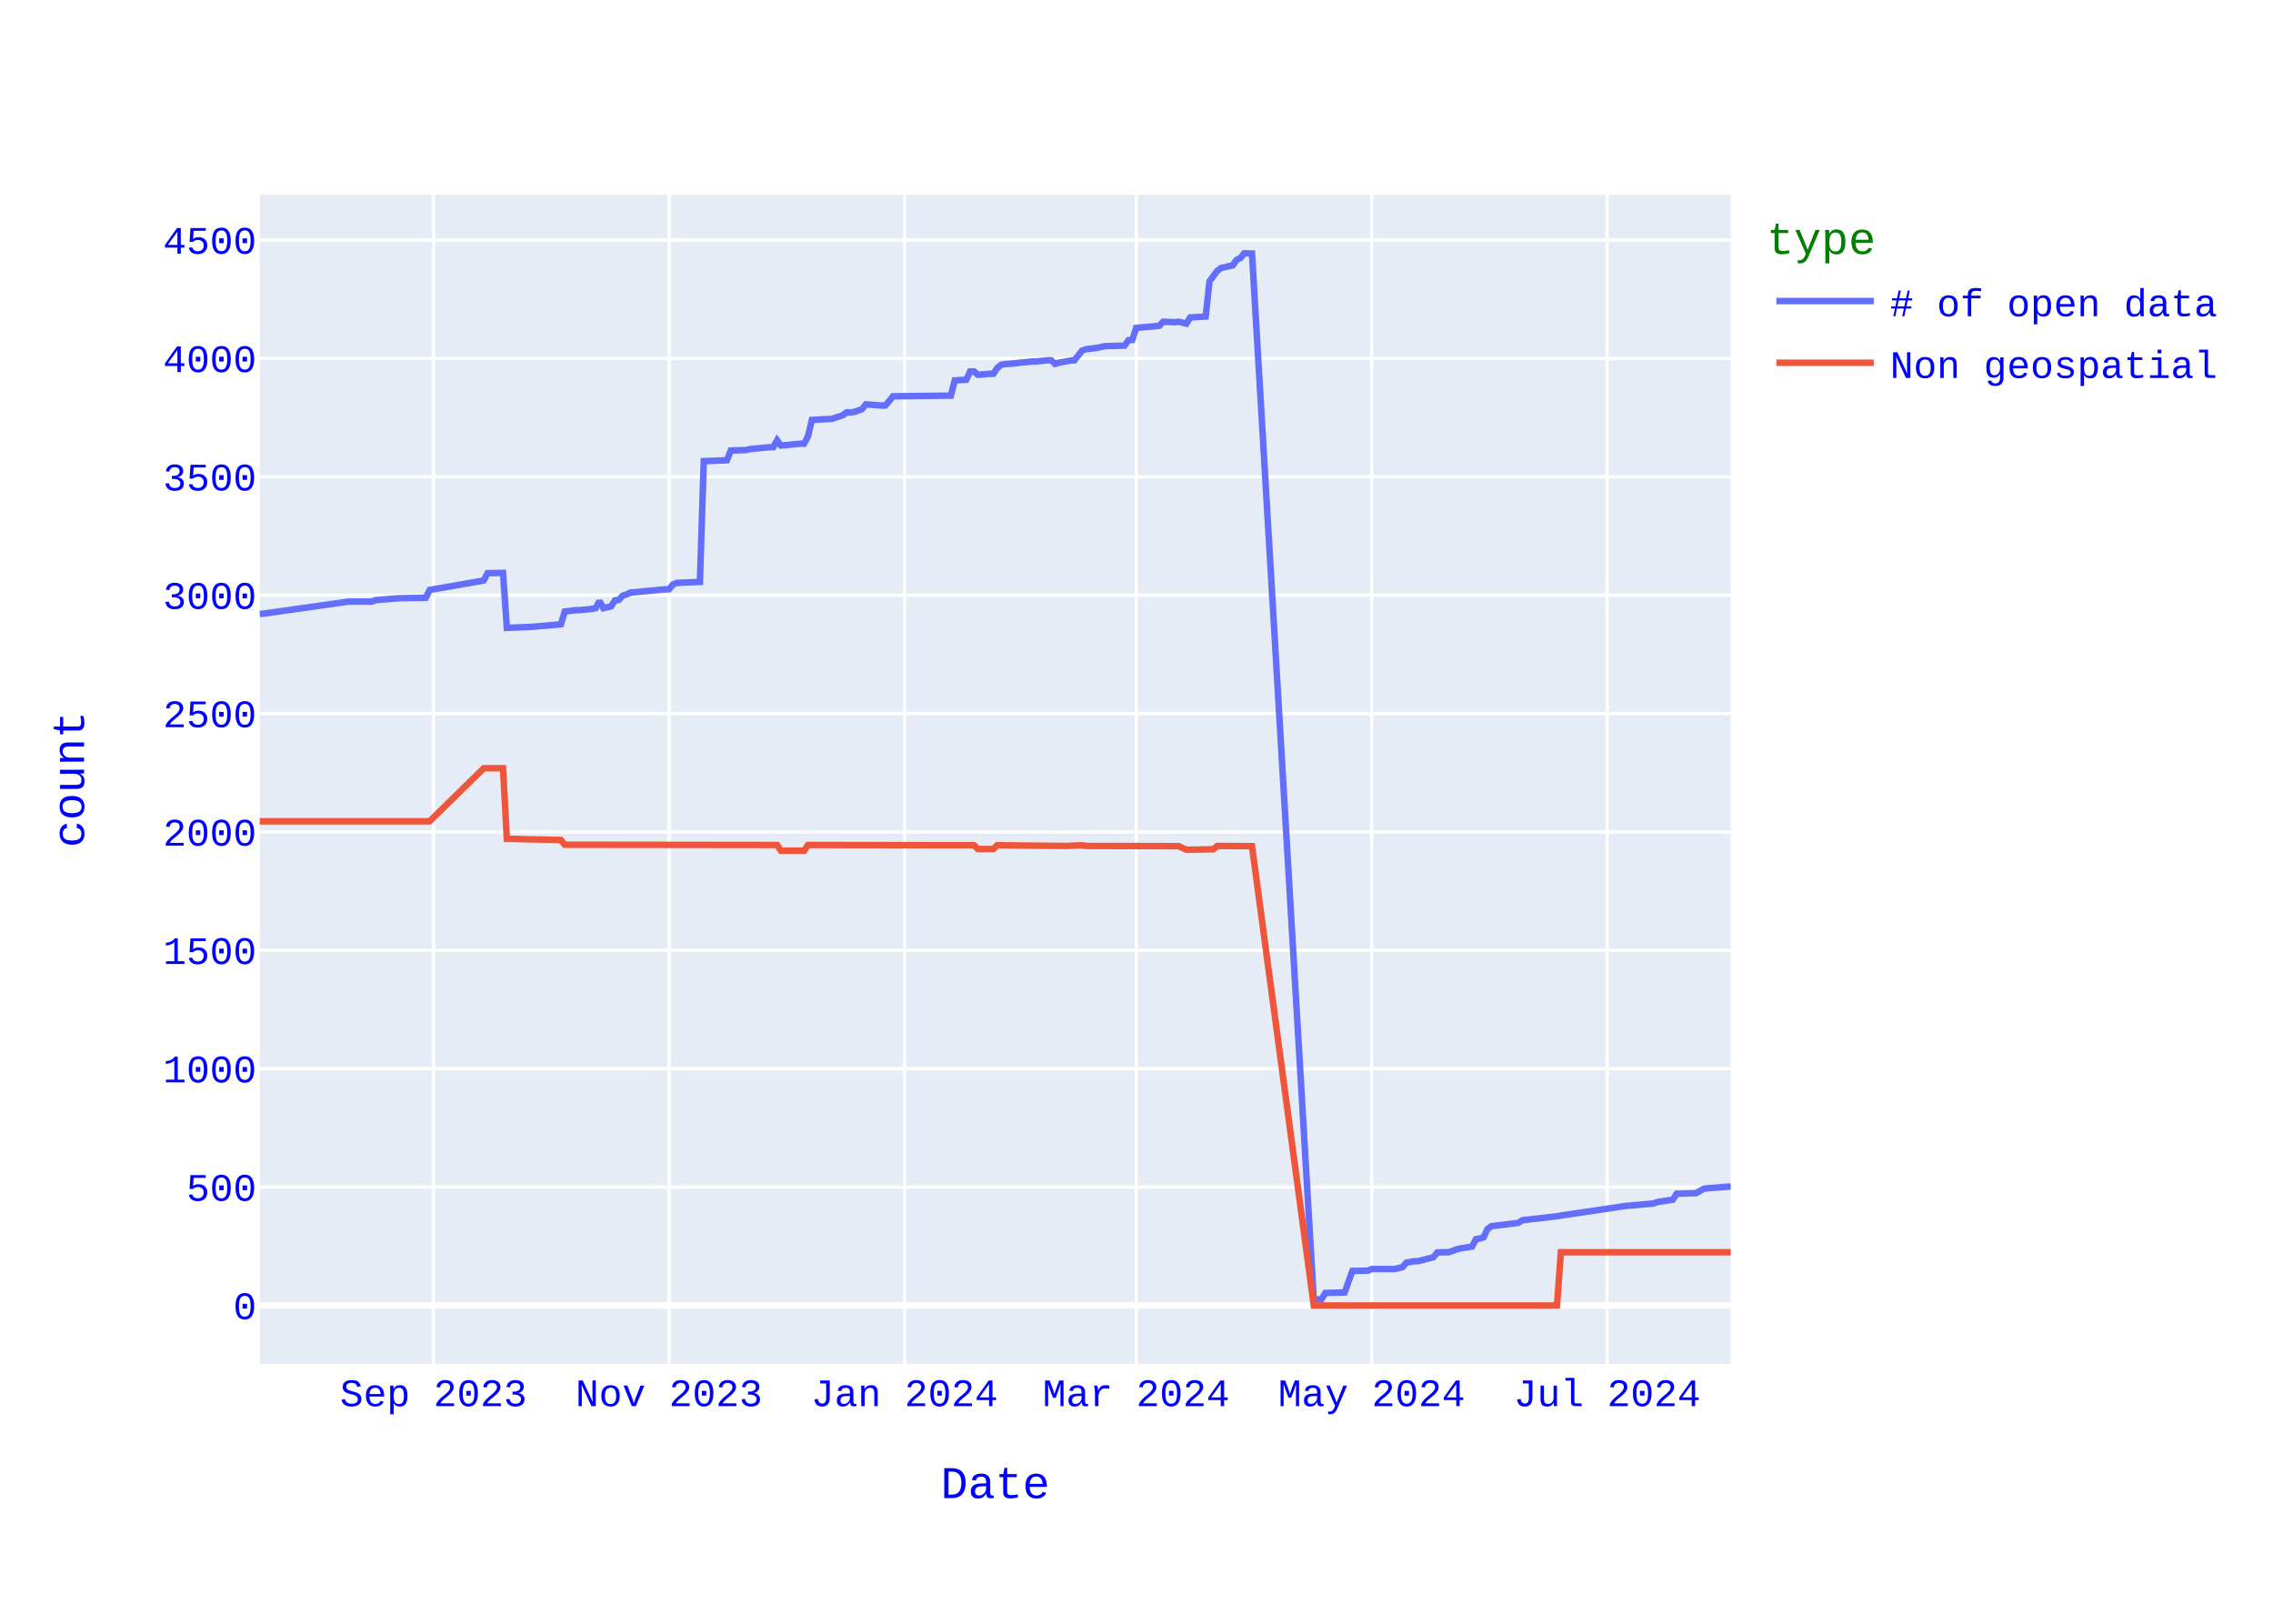
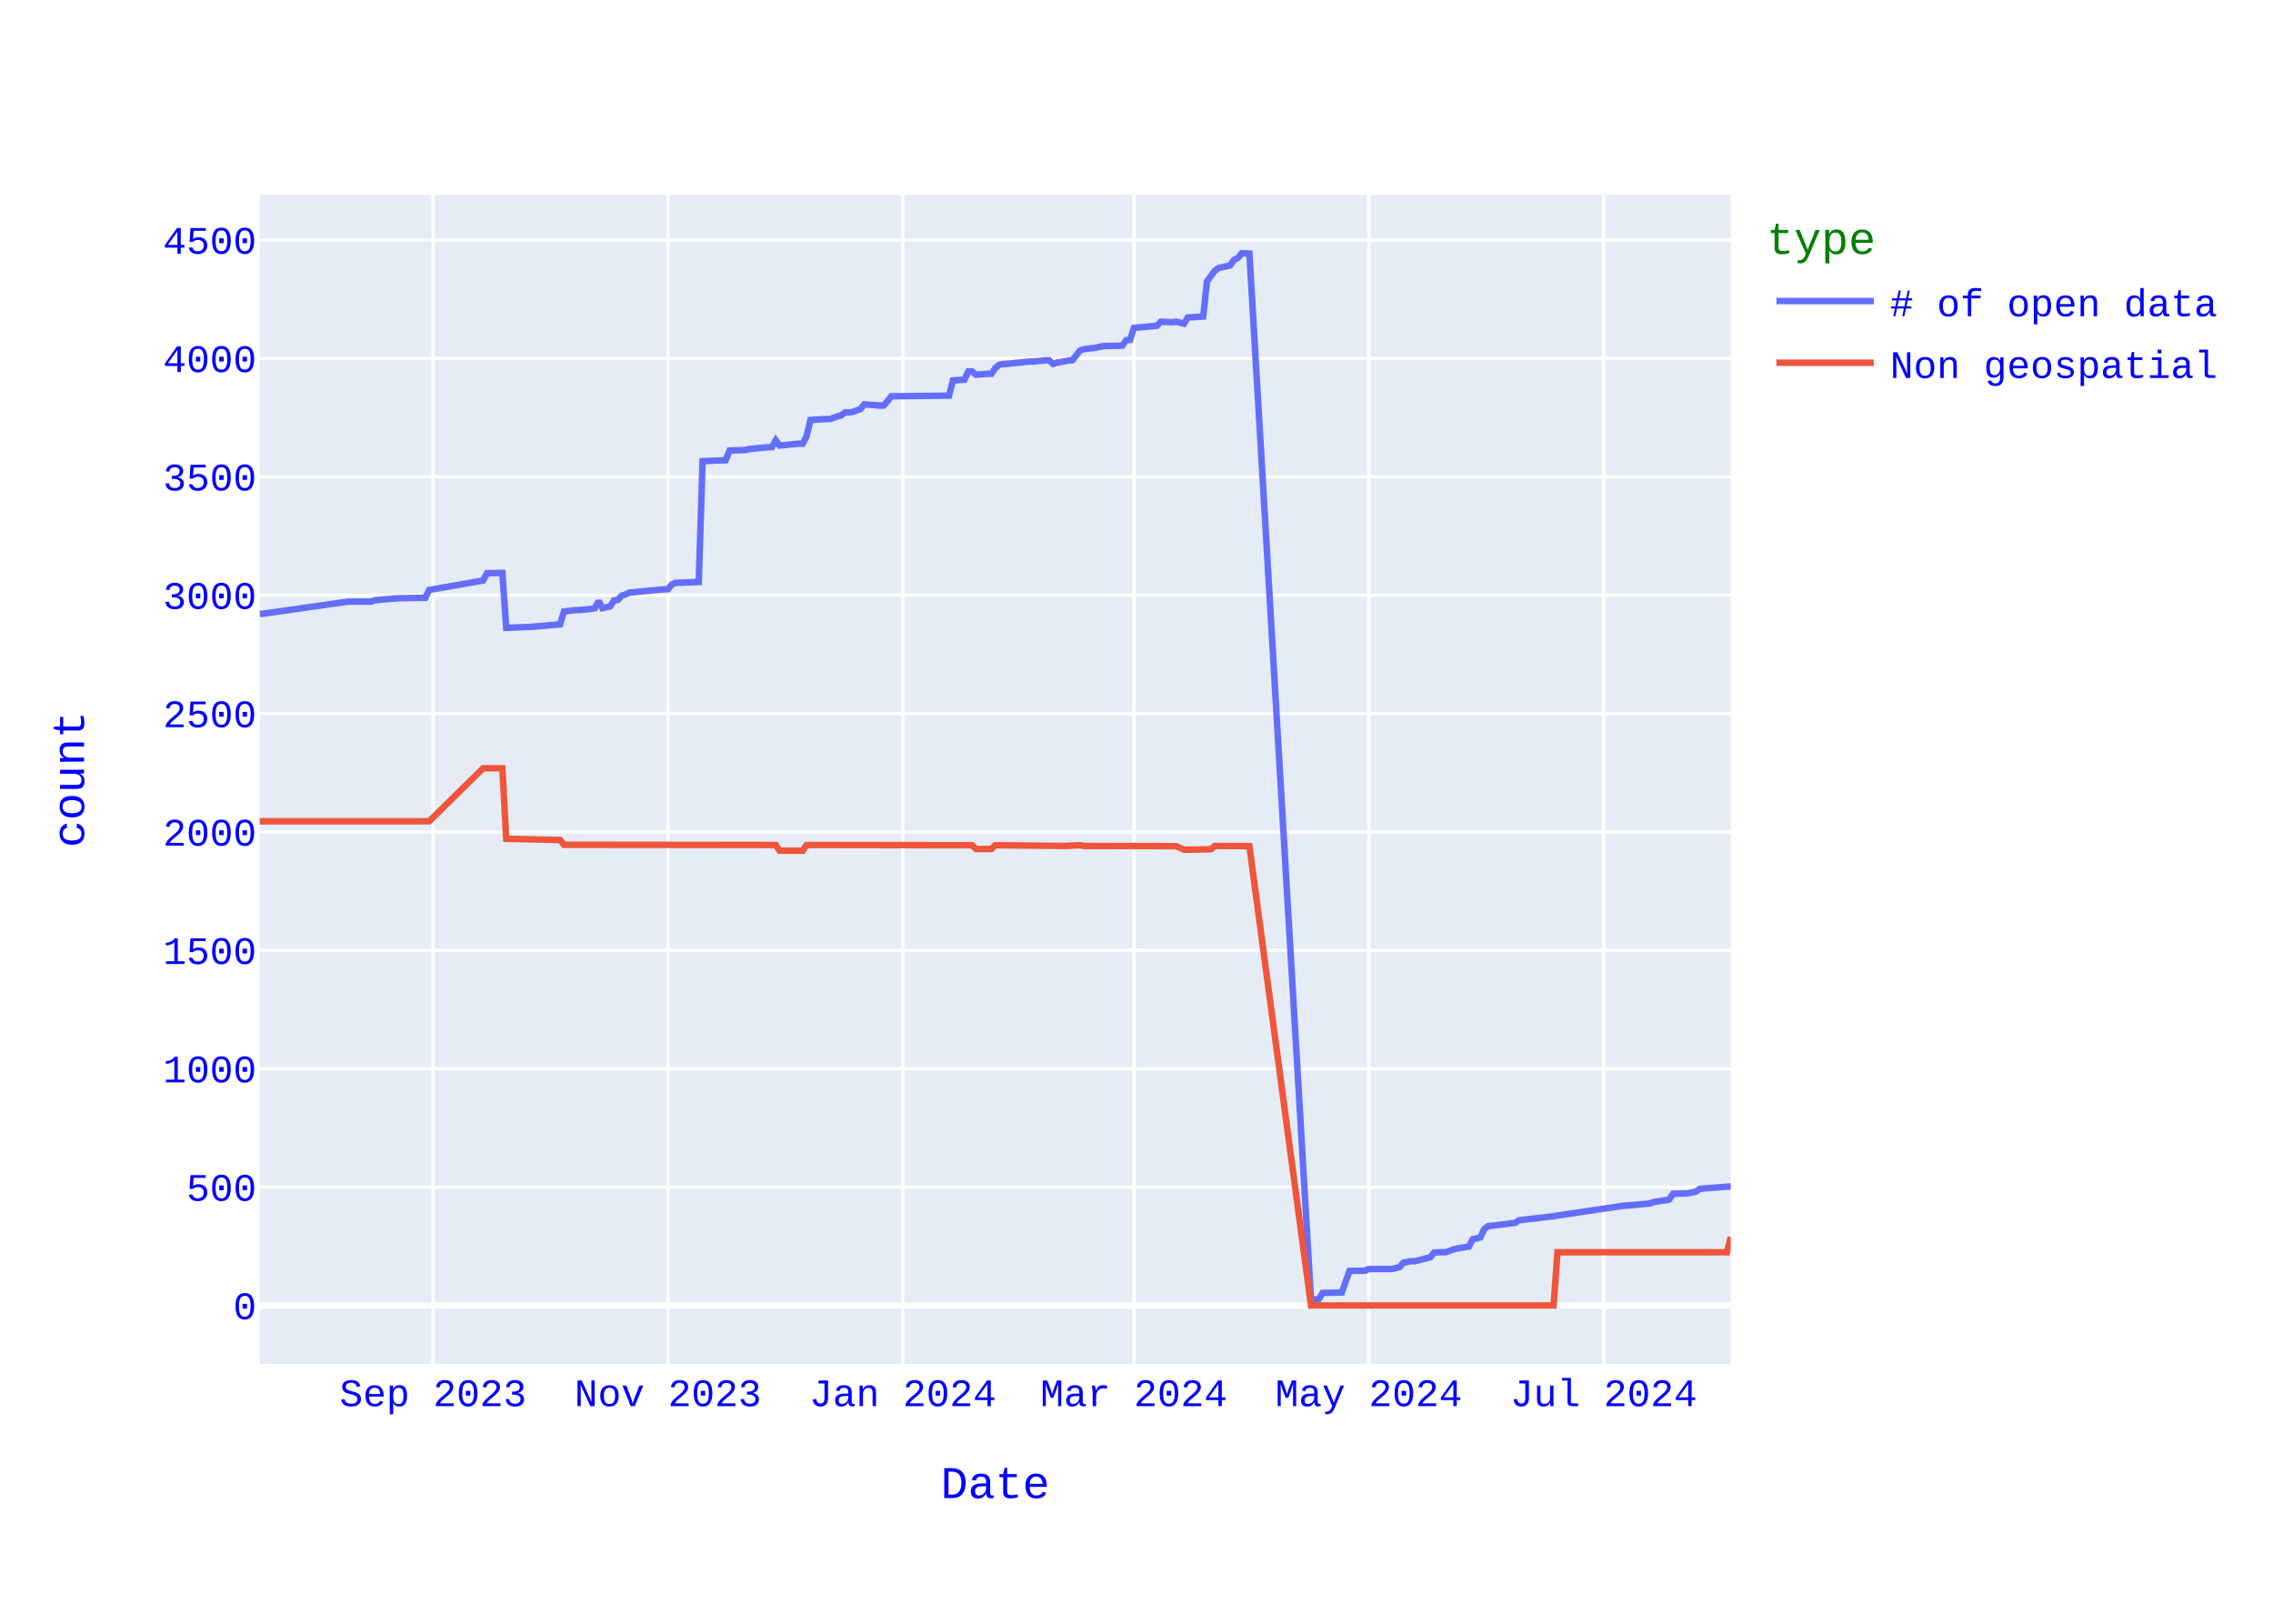
<svg xmlns="http://www.w3.org/2000/svg" class="main-svg" width="700" height="500" style="" viewBox="0 0 700 500">
  <rect x="0" y="0" width="700" height="500" style="fill: rgb(255, 255, 255); fill-opacity: 1;" />
-   <defs id="defs-e3ea62">
+   <defs id="defs-9e4dd4">
    <g class="clips">
-       <clipPath id="clipe3ea62xyplot" class="plotclip">
+       <clipPath id="clip9e4dd4xyplot" class="plotclip">
        <rect width="453" height="360" />
      </clipPath>
-       <clipPath class="axesclip" id="clipe3ea62x">
+       <clipPath class="axesclip" id="clip9e4dd4x">
        <rect x="80" y="0" width="453" height="500" />
      </clipPath>
-       <clipPath class="axesclip" id="clipe3ea62y">
+       <clipPath class="axesclip" id="clip9e4dd4y">
        <rect x="0" y="60" width="700" height="360" />
      </clipPath>
-       <clipPath class="axesclip" id="clipe3ea62xy">
+       <clipPath class="axesclip" id="clip9e4dd4xy">
        <rect x="80" y="60" width="453" height="360" />
      </clipPath>
    </g>
    <g class="gradients" />
    <g class="patterns" />
  </defs>
  <g class="bglayer">
    <rect class="bg" x="80" y="60" width="453" height="360" style="fill: rgb(229, 236, 246); fill-opacity: 1; stroke-width: 0;" />
  </g>
  <g class="layer-below">
    <g class="imagelayer" />
    <g class="shapelayer" />
  </g>
  <g class="cartesianlayer">
    <g class="subplot xy">
      <g class="layer-subplot">
        <g class="shapelayer" />
        <g class="imagelayer" />
      </g>
      <g class="minor-gridlayer">
        <g class="x" />
        <g class="y" />
      </g>
      <g class="gridlayer">
        <g class="x">
-           <path class="xgrid crisp" transform="translate(133.5,0)" d="M0,60v360" style="stroke: rgb(255, 255, 255); stroke-opacity: 1; stroke-width: 1px;" />
-           <path class="xgrid crisp" transform="translate(206.03,0)" d="M0,60v360" style="stroke: rgb(255, 255, 255); stroke-opacity: 1; stroke-width: 1px;" />
-           <path class="xgrid crisp" transform="translate(278.56,0)" d="M0,60v360" style="stroke: rgb(255, 255, 255); stroke-opacity: 1; stroke-width: 1px;" />
-           <path class="xgrid crisp" transform="translate(349.9,0)" d="M0,60v360" style="stroke: rgb(255, 255, 255); stroke-opacity: 1; stroke-width: 1px;" />
-           <path class="xgrid crisp" transform="translate(422.43,0)" d="M0,60v360" style="stroke: rgb(255, 255, 255); stroke-opacity: 1; stroke-width: 1px;" />
-           <path class="xgrid crisp" transform="translate(494.95,0)" d="M0,60v360" style="stroke: rgb(255, 255, 255); stroke-opacity: 1; stroke-width: 1px;" />
+           <path class="xgrid crisp" transform="translate(133.36,0)" d="M0,60v360" style="stroke: rgb(255, 255, 255); stroke-opacity: 1; stroke-width: 1px;" />
+           <path class="xgrid crisp" transform="translate(205.7,0)" d="M0,60v360" style="stroke: rgb(255, 255, 255); stroke-opacity: 1; stroke-width: 1px;" />
+           <path class="xgrid crisp" transform="translate(278.04,0)" d="M0,60v360" style="stroke: rgb(255, 255, 255); stroke-opacity: 1; stroke-width: 1px;" />
+           <path class="xgrid crisp" transform="translate(349.19,0)" d="M0,60v360" style="stroke: rgb(255, 255, 255); stroke-opacity: 1; stroke-width: 1px;" />
+           <path class="xgrid crisp" transform="translate(421.53,0)" d="M0,60v360" style="stroke: rgb(255, 255, 255); stroke-opacity: 1; stroke-width: 1px;" />
+           <path class="xgrid crisp" transform="translate(493.87,0)" d="M0,60v360" style="stroke: rgb(255, 255, 255); stroke-opacity: 1; stroke-width: 1px;" />
        </g>
        <g class="y">
          <path class="ygrid crisp" transform="translate(0,365.55)" d="M80,0h453" style="stroke: rgb(255, 255, 255); stroke-opacity: 1; stroke-width: 1px;" />
          <path class="ygrid crisp" transform="translate(0,329.09)" d="M80,0h453" style="stroke: rgb(255, 255, 255); stroke-opacity: 1; stroke-width: 1px;" />
          <path class="ygrid crisp" transform="translate(0,292.64)" d="M80,0h453" style="stroke: rgb(255, 255, 255); stroke-opacity: 1; stroke-width: 1px;" />
          <path class="ygrid crisp" transform="translate(0,256.19)" d="M80,0h453" style="stroke: rgb(255, 255, 255); stroke-opacity: 1; stroke-width: 1px;" />
          <path class="ygrid crisp" transform="translate(0,219.73)" d="M80,0h453" style="stroke: rgb(255, 255, 255); stroke-opacity: 1; stroke-width: 1px;" />
          <path class="ygrid crisp" transform="translate(0,183.28)" d="M80,0h453" style="stroke: rgb(255, 255, 255); stroke-opacity: 1; stroke-width: 1px;" />
          <path class="ygrid crisp" transform="translate(0,146.82)" d="M80,0h453" style="stroke: rgb(255, 255, 255); stroke-opacity: 1; stroke-width: 1px;" />
          <path class="ygrid crisp" transform="translate(0,110.37)" d="M80,0h453" style="stroke: rgb(255, 255, 255); stroke-opacity: 1; stroke-width: 1px;" />
          <path class="ygrid crisp" transform="translate(0,73.92)" d="M80,0h453" style="stroke: rgb(255, 255, 255); stroke-opacity: 1; stroke-width: 1px;" />
        </g>
      </g>
      <g class="zerolinelayer">
        <path class="yzl zl crisp" transform="translate(0,402)" d="M80,0h453" style="stroke: rgb(255, 255, 255); stroke-opacity: 1; stroke-width: 2px;" />
      </g>
      <path class="xlines-below" />
      <path class="ylines-below" />
      <g class="overlines-below" />
      <g class="xaxislayer-below" />
      <g class="yaxislayer-below" />
      <g class="overaxes-below" />
-       <g class="plot" transform="translate(80,60)" clip-path="url(#clipe3ea62xyplot)">
+       <g class="plot" transform="translate(80,60)" clip-path="url(#clip9e4dd4xyplot)">
        <g class="scatterlayer mlayer">
-           <g class="trace scatter trace74e6c2" style="stroke-miterlimit: 2; opacity: 1;">
+           <g class="trace scatter trace194aed" style="stroke-miterlimit: 2; opacity: 1;">
            <g class="fills" />
            <g class="errorbars" />
            <g class="lines">
-               <path class="js-line" d="M453,305.33L445.87,305.91L444.68,306.06L442.3,307.44L441.11,307.44L436.35,307.59L435.17,309.41L430.41,310.14L429.22,310.58L422.09,311.23L420.9,311.31L400.69,314.3L399.5,314.51L388.8,315.75L387.61,316.56L379.28,317.58L378.09,318.45L376.91,321L375.72,321.37L374.53,321.59L373.34,323.85L369.77,324.43L368.58,324.72L366.2,325.6L365.02,325.6L362.64,325.67L361.45,327.13L356.69,328.37L355.5,328.37L353.13,328.8L351.94,330.19L349.56,330.77L348.37,330.77L342.43,330.77L341.24,331.28L336.48,331.36L334.1,337.99L328.16,338.14L326.97,340.1L324.59,340.18L305.57,18.07L303.19,18L302,19.46L300.81,20.04L299.62,21.72L296.06,22.52L294.87,23.4L292.49,26.6L291.3,37.47L286.54,37.76L285.35,39.65L282.98,39.07L281.79,39.22L278.22,39.07L277.03,40.31L269.9,40.97L268.71,44.68L267.52,44.76L266.33,46.43L260.39,46.58L258.01,47.09L254.44,47.53L253.25,47.96L250.87,50.95L249.69,51.03L246.12,51.68L244.93,52.05L243.74,50.95L242.55,50.95L238.98,51.32L237.8,51.32L230.66,52.05L229.47,52.12L228.28,52.34L227.09,53.36L225.91,55.11L224.72,55.11L221.15,55.4L219.96,54.38L218.77,54.38L217.58,56.93L214.02,57.15L212.83,61.82L194.99,62.04L193.8,63.57L192.61,64.88L191.43,64.88L186.67,64.51L185.48,65.97L183.1,66.85L181.91,66.99L180.72,66.99L179.54,67.87L175.97,69.04L174.78,69.04L170.02,69.33L168.83,74.36L167.65,76.62L166.46,76.62L160.51,77.2L159.32,75.6L158.13,77.71L156.94,77.71L151,78.29L149.81,78.59L145.06,78.73L143.87,81.72L136.73,82.01L135.54,119.2L128.41,119.49L127.22,120L126.03,121.46L124.84,121.46L114.14,122.48L112.95,123.06L111.76,123.42L110.57,124.74L109.39,124.88L108.2,126.7L105.82,127.29L104.63,125.1L103.44,127.29L102.25,127.51L98.69,127.87L97.5,127.87L93.93,128.31L92.74,132.25L84.42,132.97L83.23,133.05L76.09,133.34L74.91,116.42L70.15,116.5L68.96,118.76L52.31,121.67L51.13,124.08L42.8,124.23L41.61,124.3L35.67,124.81L34.48,125.25L27.35,125.25L1.19,128.96L0,129.04" style="vector-effect: none; fill: none; stroke: rgb(99, 110, 250); stroke-opacity: 1; stroke-width: 2px; opacity: 1;" />
+               <path class="js-line" d="M453,305.33L443.51,306.06L442.33,306.93L439.96,307.44L438.77,307.51L435.21,307.59L434.03,309.41L429.28,310.14L428.1,310.58L420.98,311.23L419.8,311.31L399.64,314.3L398.45,314.51L387.78,315.75L386.59,316.56L378.29,317.58L377.1,318.45L375.92,321L374.73,321.37L373.55,321.59L372.36,323.85L368.8,324.43L367.62,324.72L365.25,325.6L364.06,325.6L361.69,325.67L360.5,327.13L355.76,328.37L354.57,328.37L352.2,328.8L351.02,330.19L348.64,330.77L347.46,330.77L341.53,330.77L340.34,331.28L335.6,331.36L333.23,337.99L327.3,338.14L326.11,340.1L323.74,340.18L304.77,18.07L302.4,18L301.21,19.46L300.02,20.04L298.84,21.72L295.28,22.52L294.09,23.4L291.72,26.6L290.54,37.47L285.79,37.76L284.61,39.65L282.24,39.07L281.05,39.22L277.49,39.07L276.31,40.31L269.19,40.97L268.01,44.68L266.82,44.76L265.63,46.43L259.7,46.58L257.33,47.09L253.77,47.53L252.59,47.96L250.22,50.95L249.03,51.03L245.47,51.68L244.29,52.05L243.1,50.95L241.92,50.95L238.36,51.32L237.17,51.32L230.06,52.05L228.87,52.12L227.69,52.34L226.5,53.36L225.31,55.11L224.13,55.11L220.57,55.4L219.38,54.38L218.2,54.38L217.01,56.93L213.46,57.15L212.27,61.82L194.48,62.04L193.3,63.57L192.11,64.88L190.92,64.88L186.18,64.51L184.99,65.97L182.62,66.85L181.44,66.99L180.25,66.99L179.07,67.87L175.51,69.04L174.32,69.04L169.58,69.33L168.39,74.36L167.21,76.62L166.02,76.62L160.09,77.2L158.91,75.6L157.72,77.71L156.53,77.71L150.6,78.29L149.42,78.59L144.68,78.73L143.49,81.72L136.37,82.01L135.19,119.2L128.07,119.49L126.89,120L125.7,121.46L124.52,121.46L113.84,122.48L112.66,123.06L111.47,123.42L110.29,124.74L109.1,124.88L107.91,126.7L105.54,127.29L104.36,125.1L103.17,127.29L101.98,127.51L98.43,127.87L97.24,127.87L93.68,128.31L92.5,132.25L84.2,132.97L83.01,133.05L75.9,133.34L74.71,116.42L69.97,116.5L68.78,118.76L52.18,121.67L50.99,124.08L42.69,124.23L41.51,124.3L35.58,124.81L34.39,125.25L27.27,125.25L1.19,128.96L0,129.04" style="vector-effect: none; fill: none; stroke: rgb(99, 110, 250); stroke-opacity: 1; stroke-width: 2px; opacity: 1;" />
            </g>
            <g class="points" />
            <g class="text" />
          </g>
-           <g class="trace scatter trace2803e3" style="stroke-miterlimit: 2; opacity: 1;">
+           <g class="trace scatter trace1ffe5e" style="stroke-miterlimit: 2; opacity: 1;">
            <g class="fills" />
            <g class="errorbars" />
            <g class="lines">
-               <path class="js-line" d="M453,325.6L400.69,325.6L399.5,342L324.59,342L305.57,200.56L294.87,200.49L293.68,201.51L286.54,201.65L285.35,201.65L282.98,200.56L281.79,200.56L254.44,200.49L253.25,200.27L248.5,200.49L247.31,200.49L227.09,200.27L225.91,201.43L221.15,201.43L219.96,200.27L168.83,200.2L167.65,201.95L160.51,201.95L159.32,200.2L93.93,200.12L92.74,198.66L76.09,198.3L74.91,176.57L68.96,176.57L52.31,192.9L0,192.9" style="vector-effect: none; fill: none; stroke: rgb(239, 85, 59); stroke-opacity: 1; stroke-width: 2px; opacity: 1;" />
+               <path class="js-line" d="M453,320.93L451.81,325.6L450.63,325.6L399.64,325.6L398.45,342L323.74,342L304.77,200.56L294.09,200.49L292.91,201.51L285.79,201.65L284.61,201.65L282.24,200.56L281.05,200.56L253.77,200.49L252.59,200.27L247.85,200.49L246.66,200.49L226.5,200.27L225.31,201.43L220.57,201.43L219.38,200.27L168.39,200.2L167.21,201.95L160.09,201.95L158.91,200.2L93.68,200.12L92.5,198.66L75.9,198.3L74.71,176.57L68.78,176.57L52.18,192.9L0,192.9" style="vector-effect: none; fill: none; stroke: rgb(239, 85, 59); stroke-opacity: 1; stroke-width: 2px; opacity: 1;" />
            </g>
            <g class="points" />
            <g class="text" />
          </g>
        </g>
      </g>
      <g class="overplot" />
      <path class="xlines-above crisp" d="M0,0" style="fill: none;" />
      <path class="ylines-above crisp" d="M0,0" style="fill: none;" />
      <g class="overlines-above" />
      <g class="xaxislayer-above">
        <g class="xtick">
-           <text text-anchor="middle" x="0" y="433" transform="translate(133.5,0)" style="font-family: 'Courier New'; font-size: 12px; fill: rgb(0, 0, 255); fill-opacity: 1; white-space: pre; opacity: 1;">Sep 2023</text>
-         </g>
-         <g class="xtick">
-           <text text-anchor="middle" x="0" y="433" style="font-family: 'Courier New'; font-size: 12px; fill: rgb(0, 0, 255); fill-opacity: 1; white-space: pre; opacity: 1;" transform="translate(206.03,0)">Nov 2023</text>
-         </g>
-         <g class="xtick">
-           <text text-anchor="middle" x="0" y="433" style="font-family: 'Courier New'; font-size: 12px; fill: rgb(0, 0, 255); fill-opacity: 1; white-space: pre; opacity: 1;" transform="translate(278.56,0)">Jan 2024</text>
-         </g>
-         <g class="xtick">
-           <text text-anchor="middle" x="0" y="433" style="font-family: 'Courier New'; font-size: 12px; fill: rgb(0, 0, 255); fill-opacity: 1; white-space: pre; opacity: 1;" transform="translate(349.9,0)">Mar 2024</text>
-         </g>
-         <g class="xtick">
-           <text text-anchor="middle" x="0" y="433" style="font-family: 'Courier New'; font-size: 12px; fill: rgb(0, 0, 255); fill-opacity: 1; white-space: pre; opacity: 1;" transform="translate(422.43,0)">May 2024</text>
-         </g>
-         <g class="xtick">
-           <text text-anchor="middle" x="0" y="433" style="font-family: 'Courier New'; font-size: 12px; fill: rgb(0, 0, 255); fill-opacity: 1; white-space: pre; opacity: 1;" transform="translate(494.95,0)">Jul 2024</text>
+           <text text-anchor="middle" x="0" y="433" transform="translate(133.36,0)" style="font-family: 'Courier New'; font-size: 12px; fill: rgb(0, 0, 255); fill-opacity: 1; white-space: pre; opacity: 1;">Sep 2023</text>
+         </g>
+         <g class="xtick">
+           <text text-anchor="middle" x="0" y="433" style="font-family: 'Courier New'; font-size: 12px; fill: rgb(0, 0, 255); fill-opacity: 1; white-space: pre; opacity: 1;" transform="translate(205.7,0)">Nov 2023</text>
+         </g>
+         <g class="xtick">
+           <text text-anchor="middle" x="0" y="433" style="font-family: 'Courier New'; font-size: 12px; fill: rgb(0, 0, 255); fill-opacity: 1; white-space: pre; opacity: 1;" transform="translate(278.04,0)">Jan 2024</text>
+         </g>
+         <g class="xtick">
+           <text text-anchor="middle" x="0" y="433" style="font-family: 'Courier New'; font-size: 12px; fill: rgb(0, 0, 255); fill-opacity: 1; white-space: pre; opacity: 1;" transform="translate(349.19,0)">Mar 2024</text>
+         </g>
+         <g class="xtick">
+           <text text-anchor="middle" x="0" y="433" style="font-family: 'Courier New'; font-size: 12px; fill: rgb(0, 0, 255); fill-opacity: 1; white-space: pre; opacity: 1;" transform="translate(421.53,0)">May 2024</text>
+         </g>
+         <g class="xtick">
+           <text text-anchor="middle" x="0" y="433" style="font-family: 'Courier New'; font-size: 12px; fill: rgb(0, 0, 255); fill-opacity: 1; white-space: pre; opacity: 1;" transform="translate(493.87,0)">Jul 2024</text>
        </g>
      </g>
      <g class="yaxislayer-above">
        <g class="ytick">
          <text text-anchor="end" x="79" y="4.2" transform="translate(0,402)" style="font-family: 'Courier New'; font-size: 12px; fill: rgb(0, 0, 255); fill-opacity: 1; white-space: pre; opacity: 1;">0</text>
        </g>
        <g class="ytick">
          <text text-anchor="end" x="79" y="4.2" style="font-family: 'Courier New'; font-size: 12px; fill: rgb(0, 0, 255); fill-opacity: 1; white-space: pre; opacity: 1;" transform="translate(0,365.55)">500</text>
        </g>
        <g class="ytick">
          <text text-anchor="end" x="79" y="4.2" style="font-family: 'Courier New'; font-size: 12px; fill: rgb(0, 0, 255); fill-opacity: 1; white-space: pre; opacity: 1;" transform="translate(0,329.09)">1000</text>
        </g>
        <g class="ytick">
          <text text-anchor="end" x="79" y="4.2" style="font-family: 'Courier New'; font-size: 12px; fill: rgb(0, 0, 255); fill-opacity: 1; white-space: pre; opacity: 1;" transform="translate(0,292.64)">1500</text>
        </g>
        <g class="ytick">
          <text text-anchor="end" x="79" y="4.2" style="font-family: 'Courier New'; font-size: 12px; fill: rgb(0, 0, 255); fill-opacity: 1; white-space: pre; opacity: 1;" transform="translate(0,256.19)">2000</text>
        </g>
        <g class="ytick">
          <text text-anchor="end" x="79" y="4.2" style="font-family: 'Courier New'; font-size: 12px; fill: rgb(0, 0, 255); fill-opacity: 1; white-space: pre; opacity: 1;" transform="translate(0,219.73)">2500</text>
        </g>
        <g class="ytick">
          <text text-anchor="end" x="79" y="4.2" style="font-family: 'Courier New'; font-size: 12px; fill: rgb(0, 0, 255); fill-opacity: 1; white-space: pre; opacity: 1;" transform="translate(0,183.28)">3000</text>
        </g>
        <g class="ytick">
          <text text-anchor="end" x="79" y="4.2" style="font-family: 'Courier New'; font-size: 12px; fill: rgb(0, 0, 255); fill-opacity: 1; white-space: pre; opacity: 1;" transform="translate(0,146.82)">3500</text>
        </g>
        <g class="ytick">
          <text text-anchor="end" x="79" y="4.2" style="font-family: 'Courier New'; font-size: 12px; fill: rgb(0, 0, 255); fill-opacity: 1; white-space: pre; opacity: 1;" transform="translate(0,110.37)">4000</text>
        </g>
        <g class="ytick">
          <text text-anchor="end" x="79" y="4.2" style="font-family: 'Courier New'; font-size: 12px; fill: rgb(0, 0, 255); fill-opacity: 1; white-space: pre; opacity: 1;" transform="translate(0,73.92)">4500</text>
        </g>
      </g>
      <g class="overaxes-above" />
    </g>
  </g>
  <g class="polarlayer" />
  <g class="smithlayer" />
  <g class="ternarylayer" />
  <g class="geolayer" />
  <g class="funnelarealayer" />
  <g class="pielayer" />
  <g class="iciclelayer" />
  <g class="treemaplayer" />
  <g class="sunburstlayer" />
  <g class="glimages" />
-   <defs id="topdefs-e3ea62">
+   <defs id="topdefs-9e4dd4">
    <g class="clips" />
-     <clipPath id="legende3ea62">
+     <clipPath id="legend9e4dd4">
      <rect width="146" height="67" x="0" y="0" />
    </clipPath>
  </defs>
  <g class="layer-above">
    <g class="imagelayer" />
    <g class="shapelayer" />
  </g>
  <g class="infolayer">
    <g class="legend" pointer-events="all" transform="translate(542.06,60)">
      <rect class="bg" shape-rendering="crispEdges" style="stroke: rgb(68, 68, 68); stroke-opacity: 1; fill: rgb(255, 255, 255); fill-opacity: 1; stroke-width: 0px;" width="146" height="67" x="0" y="0" />
-       <g class="scrollbox" transform="" clip-path="url(#legende3ea62)">
+       <g class="scrollbox" transform="" clip-path="url(#legend9e4dd4)">
        <text class="legendtitletext" text-anchor="start" x="2" y="18.2" style="font-family: 'Courier New'; font-size: 14px; fill: rgb(0, 128, 0); fill-opacity: 1; white-space: pre;">type</text>
        <g class="groups" transform="">
          <g class="traces" transform="translate(0,32.7)" style="opacity: 1;">
            <text class="legendtext" text-anchor="start" x="40" y="4.68" style="font-family: 'Courier New'; font-size: 12px; fill: rgb(0, 0, 255); fill-opacity: 1; white-space: pre;"># of open data</text>
            <g class="layers" style="opacity: 1;">
              <g class="legendfill" />
              <g class="legendlines">
                <path class="js-line" d="M5,0h30" style="fill: none; stroke: rgb(99, 110, 250); stroke-opacity: 1; stroke-width: 2px;" />
              </g>
              <g class="legendsymbols">
                <g class="legendpoints" />
              </g>
            </g>
            <rect class="legendtoggle" x="0" y="-9.5" width="140.828" height="19" style="fill: rgb(0, 0, 0); fill-opacity: 0;" />
          </g>
        </g>
        <g class="groups" transform="">
          <g class="traces" transform="translate(0,51.7)" style="opacity: 1;">
            <text class="legendtext" text-anchor="start" x="40" y="4.68" style="font-family: 'Courier New'; font-size: 12px; fill: rgb(0, 0, 255); fill-opacity: 1; white-space: pre;">Non geospatial</text>
            <g class="layers" style="opacity: 1;">
              <g class="legendfill" />
              <g class="legendlines">
                <path class="js-line" d="M5,0h30" style="fill: none; stroke: rgb(239, 85, 59); stroke-opacity: 1; stroke-width: 2px;" />
              </g>
              <g class="legendsymbols">
                <g class="legendpoints" />
              </g>
            </g>
            <rect class="legendtoggle" x="0" y="-9.5" width="140.828" height="19" style="fill: rgb(0, 0, 0); fill-opacity: 0;" />
          </g>
        </g>
      </g>
      <rect class="scrollbar" rx="20" ry="3" width="0" height="0" style="fill: rgb(128, 139, 164); fill-opacity: 1;" x="0" y="0" />
    </g>
    <g class="g-gtitle" />
    <g class="g-xtitle">
      <text class="xtitle" x="306.5" y="461.3" text-anchor="middle" style="font-family: 'Courier New'; font-size: 14px; fill: rgb(0, 0, 255); opacity: 1; font-weight: normal; white-space: pre;">Date</text>
    </g>
    <g class="g-ytitle">
      <text class="ytitle" transform="rotate(-90,25.8875,240)" x="25.888" y="240" text-anchor="middle" style="font-family: 'Courier New'; font-size: 14px; fill: rgb(0, 0, 255); opacity: 1; font-weight: normal; white-space: pre;">count</text>
    </g>
  </g>
</svg>
